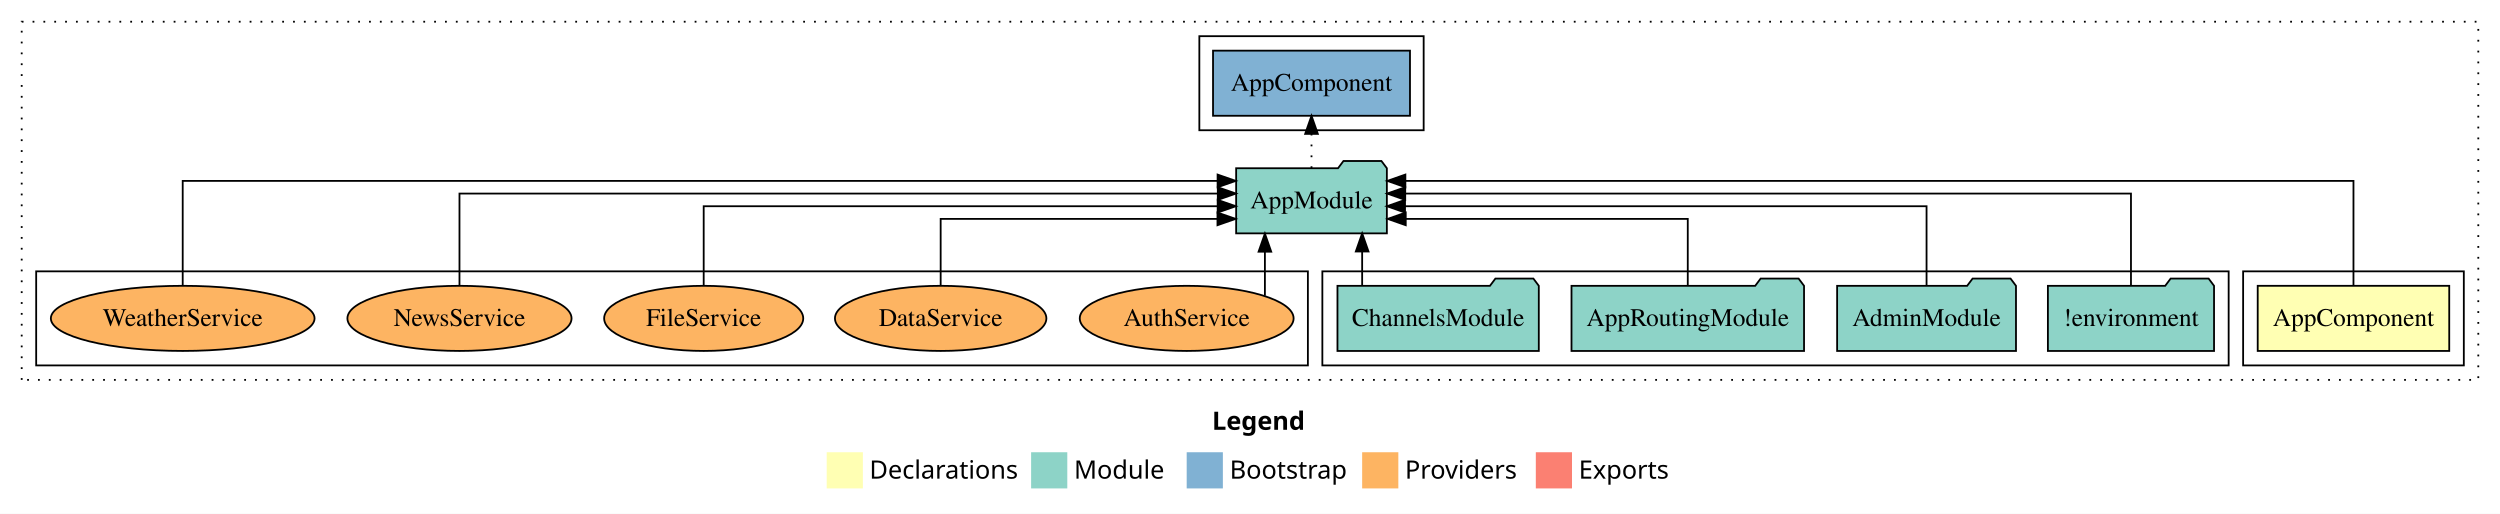
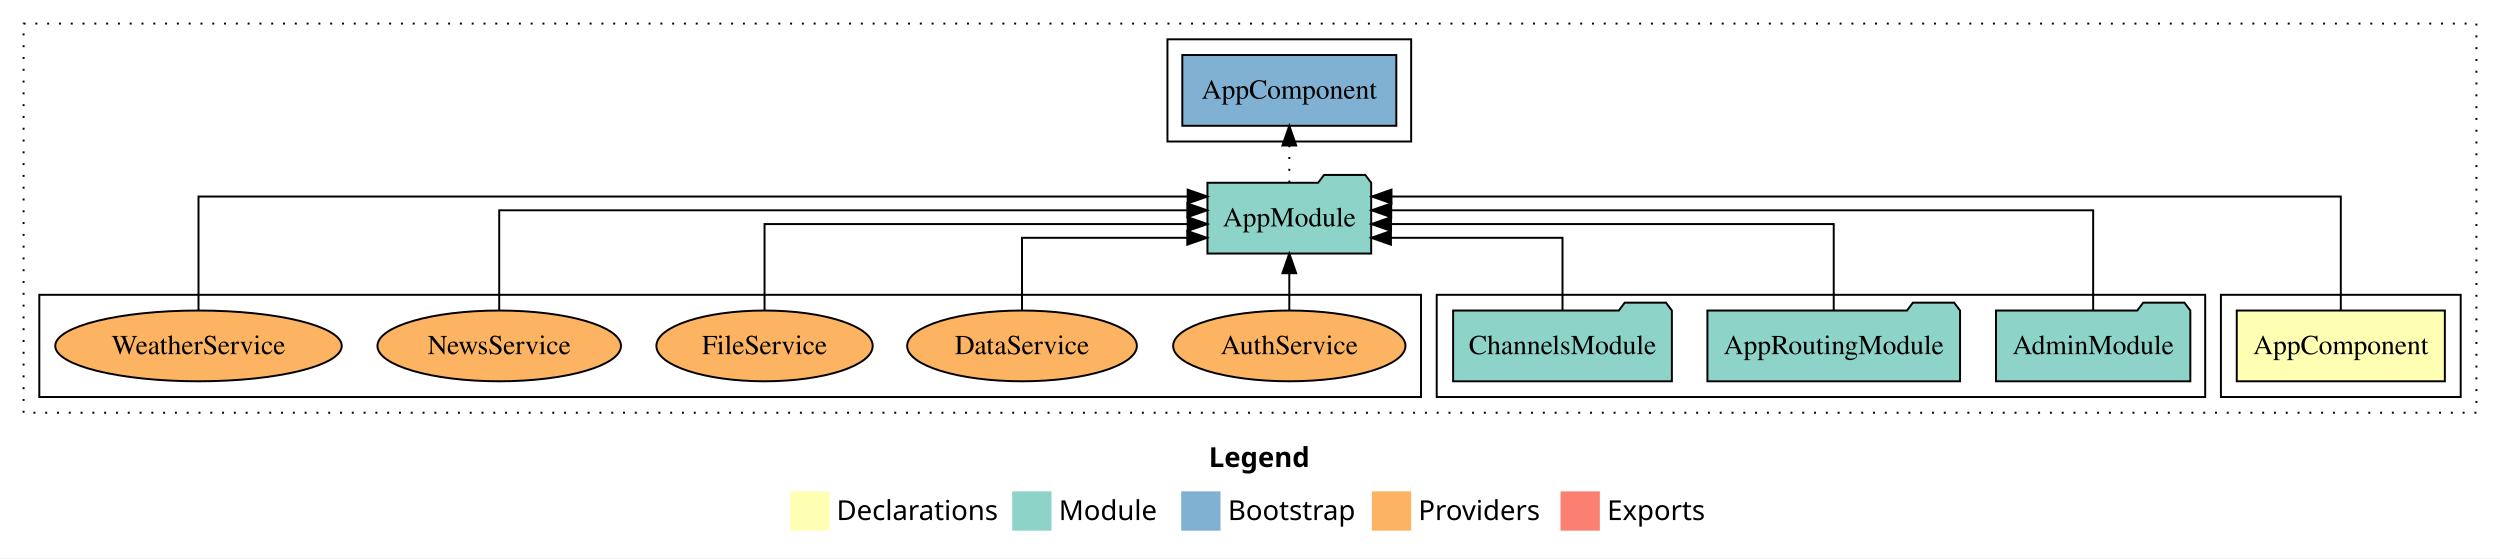
- <svg xmlns="http://www.w3.org/2000/svg" width="1382pt" height="284pt" viewBox="0.00 0.00 1382.00 284.00">
+ <svg xmlns="http://www.w3.org/2000/svg" width="1272pt" height="284pt" viewBox="0.00 0.00 1272.00 284.00">
  <g id="graph0" class="graph" transform="scale(1 1) rotate(0) translate(4 280)">
-     <polygon fill="#ffffff" stroke="transparent" points="-4,4 -4,-280 1378,-280 1378,4 -4,4" />
-     <text text-anchor="start" x="666.009" y="-42.4" font-family="sans-serif" font-weight="bold" font-size="14.00" fill="#000000">Legend</text>
-     <polygon fill="#ffffb3" stroke="transparent" points="453,-10 453,-30 473,-30 473,-10 453,-10" />
-     <text text-anchor="start" x="476.629" y="-15.4" font-family="sans-serif" font-size="14.00" fill="#000000">  Declarations</text>
-     <polygon fill="#8dd3c7" stroke="transparent" points="566,-10 566,-30 586,-30 586,-10 566,-10" />
-     <text text-anchor="start" x="589.725" y="-15.4" font-family="sans-serif" font-size="14.00" fill="#000000">  Module</text>
-     <polygon fill="#80b1d3" stroke="transparent" points="652,-10 652,-30 672,-30 672,-10 652,-10" />
-     <text text-anchor="start" x="675.781" y="-15.4" font-family="sans-serif" font-size="14.00" fill="#000000">  Bootstrap</text>
-     <polygon fill="#fdb462" stroke="transparent" points="749,-10 749,-30 769,-30 769,-10 749,-10" />
-     <text text-anchor="start" x="772.673" y="-15.4" font-family="sans-serif" font-size="14.00" fill="#000000">  Providers</text>
-     <polygon fill="#fb8072" stroke="transparent" points="845,-10 845,-30 865,-30 865,-10 845,-10" />
-     <text text-anchor="start" x="868.726" y="-15.4" font-family="sans-serif" font-size="14.00" fill="#000000">  Exports</text>
+     <polygon fill="#ffffff" stroke="transparent" points="-4,4 -4,-280 1268,-280 1268,4 -4,4" />
+     <text text-anchor="start" x="611.009" y="-42.4" font-family="sans-serif" font-weight="bold" font-size="14.00" fill="#000000">Legend</text>
+     <polygon fill="#ffffb3" stroke="transparent" points="398,-10 398,-30 418,-30 418,-10 398,-10" />
+     <text text-anchor="start" x="421.629" y="-15.4" font-family="sans-serif" font-size="14.00" fill="#000000">  Declarations</text>
+     <polygon fill="#8dd3c7" stroke="transparent" points="511,-10 511,-30 531,-30 531,-10 511,-10" />
+     <text text-anchor="start" x="534.725" y="-15.4" font-family="sans-serif" font-size="14.00" fill="#000000">  Module</text>
+     <polygon fill="#80b1d3" stroke="transparent" points="597,-10 597,-30 617,-30 617,-10 597,-10" />
+     <text text-anchor="start" x="620.781" y="-15.4" font-family="sans-serif" font-size="14.00" fill="#000000">  Bootstrap</text>
+     <polygon fill="#fdb462" stroke="transparent" points="694,-10 694,-30 714,-30 714,-10 694,-10" />
+     <text text-anchor="start" x="717.673" y="-15.4" font-family="sans-serif" font-size="14.00" fill="#000000">  Providers</text>
+     <polygon fill="#fb8072" stroke="transparent" points="790,-10 790,-30 810,-30 810,-10 790,-10" />
+     <text text-anchor="start" x="813.726" y="-15.4" font-family="sans-serif" font-size="14.00" fill="#000000">  Exports</text>
    <g id="clust1" class="cluster">
-       <polygon fill="none" stroke="#000000" stroke-dasharray="1,5" points="8,-70 8,-268 1366,-268 1366,-70 8,-70" />
+       <polygon fill="none" stroke="#000000" stroke-dasharray="1,5" points="8,-70 8,-268 1256,-268 1256,-70 8,-70" />
    </g>
    <g id="clust2" class="cluster">
-       <polygon fill="none" stroke="#000000" points="1236,-78 1236,-130 1358,-130 1358,-78 1236,-78" />
+       <polygon fill="none" stroke="#000000" points="1126,-78 1126,-130 1248,-130 1248,-78 1126,-78" />
    </g>
    <g id="clust4" class="cluster">
-       <polygon fill="none" stroke="#000000" points="727,-78 727,-130 1228,-130 1228,-78 727,-78" />
+       <polygon fill="none" stroke="#000000" points="727,-78 727,-130 1118,-130 1118,-78 727,-78" />
    </g>
    <g id="clust6" class="cluster">
-       <polygon fill="none" stroke="#000000" points="659,-208 659,-260 783,-260 783,-208 659,-208" />
+       <polygon fill="none" stroke="#000000" points="590,-208 590,-260 714,-260 714,-208 590,-208" />
    </g>
    <g id="clust7" class="cluster">
      <polygon fill="none" stroke="#000000" points="16,-78 16,-130 719,-130 719,-78 16,-78" />
    </g>
    <g id="node1" class="node">
-       <polygon fill="#ffffb3" stroke="#000000" points="1349.94,-122 1244.06,-122 1244.06,-86 1349.94,-86 1349.94,-122" />
-       <text text-anchor="middle" x="1297" y="-99.8" font-family="Times,serif" font-size="14.00" fill="#000000">AppComponent</text>
+       <polygon fill="#ffffb3" stroke="#000000" points="1239.94,-122 1134.06,-122 1134.06,-86 1239.94,-86 1239.94,-122" />
+       <text text-anchor="middle" x="1187" y="-99.8" font-family="Times,serif" font-size="14.00" fill="#000000">AppComponent</text>
    </g>
    <g id="node2" class="node">
-       <polygon fill="#8dd3c7" stroke="#000000" points="762.657,-187 759.657,-191 738.657,-191 735.657,-187 679.343,-187 679.343,-151 762.657,-151 762.657,-187" />
-       <text text-anchor="middle" x="721" y="-164.8" font-family="Times,serif" font-size="14.00" fill="#000000">AppModule</text>
+       <polygon fill="#8dd3c7" stroke="#000000" points="693.657,-187 690.657,-191 669.657,-191 666.657,-187 610.343,-187 610.343,-151 693.657,-151 693.657,-187" />
+       <text text-anchor="middle" x="652" y="-164.8" font-family="Times,serif" font-size="14.00" fill="#000000">AppModule</text>
    </g>
    <g id="edge1" class="edge">
-       <path fill="none" stroke="#000000" d="M1297,-122.011C1297,-144.485 1297,-180 1297,-180 1297,-180 772.889,-180 772.889,-180" />
-       <polygon fill="#000000" stroke="#000000" points="772.889,-176.5 762.889,-180 772.888,-183.5 772.889,-176.5" />
+       <path fill="none" stroke="#000000" d="M1187,-122.011C1187,-144.485 1187,-180 1187,-180 1187,-180 703.981,-180 703.981,-180" />
+       <polygon fill="#000000" stroke="#000000" points="703.981,-176.5 693.981,-180 703.981,-183.5 703.981,-176.5" />
    </g>
-     <g id="node7" class="node">
-       <polygon fill="#80b1d3" stroke="#000000" points="775.439,-252 666.561,-252 666.561,-216 775.439,-216 775.439,-252" />
-       <text text-anchor="middle" x="721" y="-229.8" font-family="Times,serif" font-size="14.00" fill="#000000">AppComponent </text>
+     <g id="node6" class="node">
+       <polygon fill="#80b1d3" stroke="#000000" points="706.439,-252 597.561,-252 597.561,-216 706.439,-216 706.439,-252" />
+       <text text-anchor="middle" x="652" y="-229.8" font-family="Times,serif" font-size="14.00" fill="#000000">AppComponent </text>
    </g>
-     <g id="edge6" class="edge">
-       <path fill="none" stroke="#000000" stroke-dasharray="1,5" d="M721,-187.106C721,-187.106 721,-205.991 721,-205.991" />
-       <polygon fill="#000000" stroke="#000000" points="717.5,-205.991 721,-215.991 724.5,-205.991 717.5,-205.991" />
+     <g id="edge5" class="edge">
+       <path fill="none" stroke="#000000" stroke-dasharray="1,5" d="M652,-187.106C652,-187.106 652,-205.991 652,-205.991" />
+       <polygon fill="#000000" stroke="#000000" points="648.5,-205.991 652,-215.991 655.5,-205.991 648.5,-205.991" />
    </g>
    <g id="node3" class="node">
-       <polygon fill="#8dd3c7" stroke="#000000" points="1219.923,-122 1216.923,-126 1195.923,-126 1192.923,-122 1128.077,-122 1128.077,-86 1219.923,-86 1219.923,-122" />
-       <text text-anchor="middle" x="1174" y="-99.8" font-family="Times,serif" font-size="14.00" fill="#000000">!environment</text>
-     </g>
-     <g id="edge2" class="edge">
-       <path fill="none" stroke="#000000" d="M1174,-122.129C1174,-142.572 1174,-173 1174,-173 1174,-173 772.805,-173 772.805,-173" />
-       <polygon fill="#000000" stroke="#000000" points="772.805,-169.5 762.805,-173 772.805,-176.5 772.805,-169.5" />
-     </g>
-     <g id="node4" class="node">
      <polygon fill="#8dd3c7" stroke="#000000" points="1110.439,-122 1107.439,-126 1086.439,-126 1083.439,-122 1011.561,-122 1011.561,-86 1110.439,-86 1110.439,-122" />
      <text text-anchor="middle" x="1061" y="-99.8" font-family="Times,serif" font-size="14.00" fill="#000000">AdminModule</text>
    </g>
-     <g id="edge3" class="edge">
-       <path fill="none" stroke="#000000" d="M1061,-122.267C1061,-140.555 1061,-166 1061,-166 1061,-166 772.691,-166 772.691,-166" />
-       <polygon fill="#000000" stroke="#000000" points="772.691,-162.5 762.691,-166 772.691,-169.5 772.691,-162.5" />
+     <g id="edge2" class="edge">
+       <path fill="none" stroke="#000000" d="M1061,-122.129C1061,-142.572 1061,-173 1061,-173 1061,-173 703.848,-173 703.848,-173" />
+       <polygon fill="#000000" stroke="#000000" points="703.848,-169.5 693.848,-173 703.848,-176.5 703.848,-169.5" />
    </g>
-     <g id="node5" class="node">
+     <g id="node4" class="node">
      <polygon fill="#8dd3c7" stroke="#000000" points="993.274,-122 990.274,-126 969.274,-126 966.274,-122 864.726,-122 864.726,-86 993.274,-86 993.274,-122" />
      <text text-anchor="middle" x="929" y="-99.8" font-family="Times,serif" font-size="14.00" fill="#000000">AppRoutingModule</text>
    </g>
-     <g id="edge4" class="edge">
-       <path fill="none" stroke="#000000" d="M929,-122.009C929,-138.049 929,-159 929,-159 929,-159 773.092,-159 773.092,-159" />
-       <polygon fill="#000000" stroke="#000000" points="773.092,-155.5 763.092,-159 773.092,-162.5 773.092,-155.5" />
+     <g id="edge3" class="edge">
+       <path fill="none" stroke="#000000" d="M929,-122.267C929,-140.555 929,-166 929,-166 929,-166 703.77,-166 703.77,-166" />
+       <polygon fill="#000000" stroke="#000000" points="703.77,-162.5 693.77,-166 703.77,-169.5 703.77,-162.5" />
    </g>
-     <g id="node6" class="node">
+     <g id="node5" class="node">
      <polygon fill="#8dd3c7" stroke="#000000" points="846.651,-122 843.651,-126 822.651,-126 819.651,-122 735.349,-122 735.349,-86 846.651,-86 846.651,-122" />
      <text text-anchor="middle" x="791" y="-99.8" font-family="Times,serif" font-size="14.00" fill="#000000">ChannelsModule</text>
    </g>
-     <g id="edge5" class="edge">
-       <path fill="none" stroke="#000000" d="M749.001,-122.106C749.001,-122.106 749.001,-140.991 749.001,-140.991" />
-       <polygon fill="#000000" stroke="#000000" points="745.501,-140.991 749.001,-150.991 752.501,-140.991 745.501,-140.991" />
+     <g id="edge4" class="edge">
+       <path fill="none" stroke="#000000" d="M791,-122.009C791,-138.049 791,-159 791,-159 791,-159 703.705,-159 703.705,-159" />
+       <polygon fill="#000000" stroke="#000000" points="703.705,-155.5 693.705,-159 703.705,-162.5 703.705,-155.5" />
    </g>
-     <g id="node8" class="node">
+     <g id="node7" class="node">
      <ellipse fill="#fdb462" stroke="#000000" cx="652" cy="-104" rx="59.108" ry="18" />
      <text text-anchor="middle" x="652" y="-99.8" font-family="Times,serif" font-size="14.00" fill="#000000">AuthService</text>
    </g>
-     <g id="edge7" class="edge">
-       <path fill="none" stroke="#000000" d="M695.238,-116.533C695.238,-116.533 695.238,-140.851 695.238,-140.851" />
-       <polygon fill="#000000" stroke="#000000" points="691.738,-140.851 695.238,-150.851 698.738,-140.851 691.738,-140.851" />
+     <g id="edge6" class="edge">
+       <path fill="none" stroke="#000000" d="M652,-122.106C652,-122.106 652,-140.991 652,-140.991" />
+       <polygon fill="#000000" stroke="#000000" points="648.5,-140.991 652,-150.991 655.5,-140.991 648.5,-140.991" />
    </g>
-     <g id="node9" class="node">
+     <g id="node8" class="node">
      <ellipse fill="#fdb462" stroke="#000000" cx="516" cy="-104" rx="58.441" ry="18" />
      <text text-anchor="middle" x="516" y="-99.8" font-family="Times,serif" font-size="14.00" fill="#000000">DataService</text>
    </g>
-     <g id="edge8" class="edge">
-       <path fill="none" stroke="#000000" d="M516,-122.009C516,-138.049 516,-159 516,-159 516,-159 669.02,-159 669.02,-159" />
-       <polygon fill="#000000" stroke="#000000" points="669.02,-162.5 679.02,-159 669.02,-155.5 669.02,-162.5" />
+     <g id="edge7" class="edge">
+       <path fill="none" stroke="#000000" d="M516,-122.009C516,-138.049 516,-159 516,-159 516,-159 600.086,-159 600.086,-159" />
+       <polygon fill="#000000" stroke="#000000" points="600.086,-162.5 610.086,-159 600.086,-155.5 600.086,-162.5" />
    </g>
-     <g id="node10" class="node">
+     <g id="node9" class="node">
      <ellipse fill="#fdb462" stroke="#000000" cx="385" cy="-104" rx="55.029" ry="18" />
      <text text-anchor="middle" x="385" y="-99.8" font-family="Times,serif" font-size="14.00" fill="#000000">FileService</text>
    </g>
-     <g id="edge9" class="edge">
-       <path fill="none" stroke="#000000" d="M385,-122.267C385,-140.555 385,-166 385,-166 385,-166 669.125,-166 669.125,-166" />
-       <polygon fill="#000000" stroke="#000000" points="669.125,-169.5 679.125,-166 669.125,-162.5 669.125,-169.5" />
+     <g id="edge8" class="edge">
+       <path fill="none" stroke="#000000" d="M385,-122.267C385,-140.555 385,-166 385,-166 385,-166 600.281,-166 600.281,-166" />
+       <polygon fill="#000000" stroke="#000000" points="600.281,-169.5 610.281,-166 600.281,-162.5 600.281,-169.5" />
    </g>
-     <g id="node11" class="node">
+     <g id="node10" class="node">
      <ellipse fill="#fdb462" stroke="#000000" cx="250" cy="-104" rx="61.954" ry="18" />
      <text text-anchor="middle" x="250" y="-99.8" font-family="Times,serif" font-size="14.00" fill="#000000">NewsService</text>
    </g>
-     <g id="edge10" class="edge">
-       <path fill="none" stroke="#000000" d="M250,-122.129C250,-142.572 250,-173 250,-173 250,-173 669.202,-173 669.202,-173" />
-       <polygon fill="#000000" stroke="#000000" points="669.202,-176.5 679.202,-173 669.202,-169.5 669.202,-176.5" />
+     <g id="edge9" class="edge">
+       <path fill="none" stroke="#000000" d="M250,-122.129C250,-142.572 250,-173 250,-173 250,-173 600.117,-173 600.117,-173" />
+       <polygon fill="#000000" stroke="#000000" points="600.117,-176.5 610.117,-173 600.117,-169.5 600.117,-176.5" />
    </g>
-     <g id="node12" class="node">
+     <g id="node11" class="node">
      <ellipse fill="#fdb462" stroke="#000000" cx="97" cy="-104" rx="72.889" ry="18" />
      <text text-anchor="middle" x="97" y="-99.8" font-family="Times,serif" font-size="14.00" fill="#000000">WeatherService</text>
    </g>
-     <g id="edge11" class="edge">
-       <path fill="none" stroke="#000000" d="M97,-122.011C97,-144.485 97,-180 97,-180 97,-180 669.089,-180 669.089,-180" />
-       <polygon fill="#000000" stroke="#000000" points="669.089,-183.5 679.089,-180 669.089,-176.5 669.089,-183.5" />
+     <g id="edge10" class="edge">
+       <path fill="none" stroke="#000000" d="M97,-122.011C97,-144.485 97,-180 97,-180 97,-180 600.285,-180 600.285,-180" />
+       <polygon fill="#000000" stroke="#000000" points="600.285,-183.5 610.285,-180 600.285,-176.5 600.285,-183.5" />
    </g>
  </g>
</svg>
